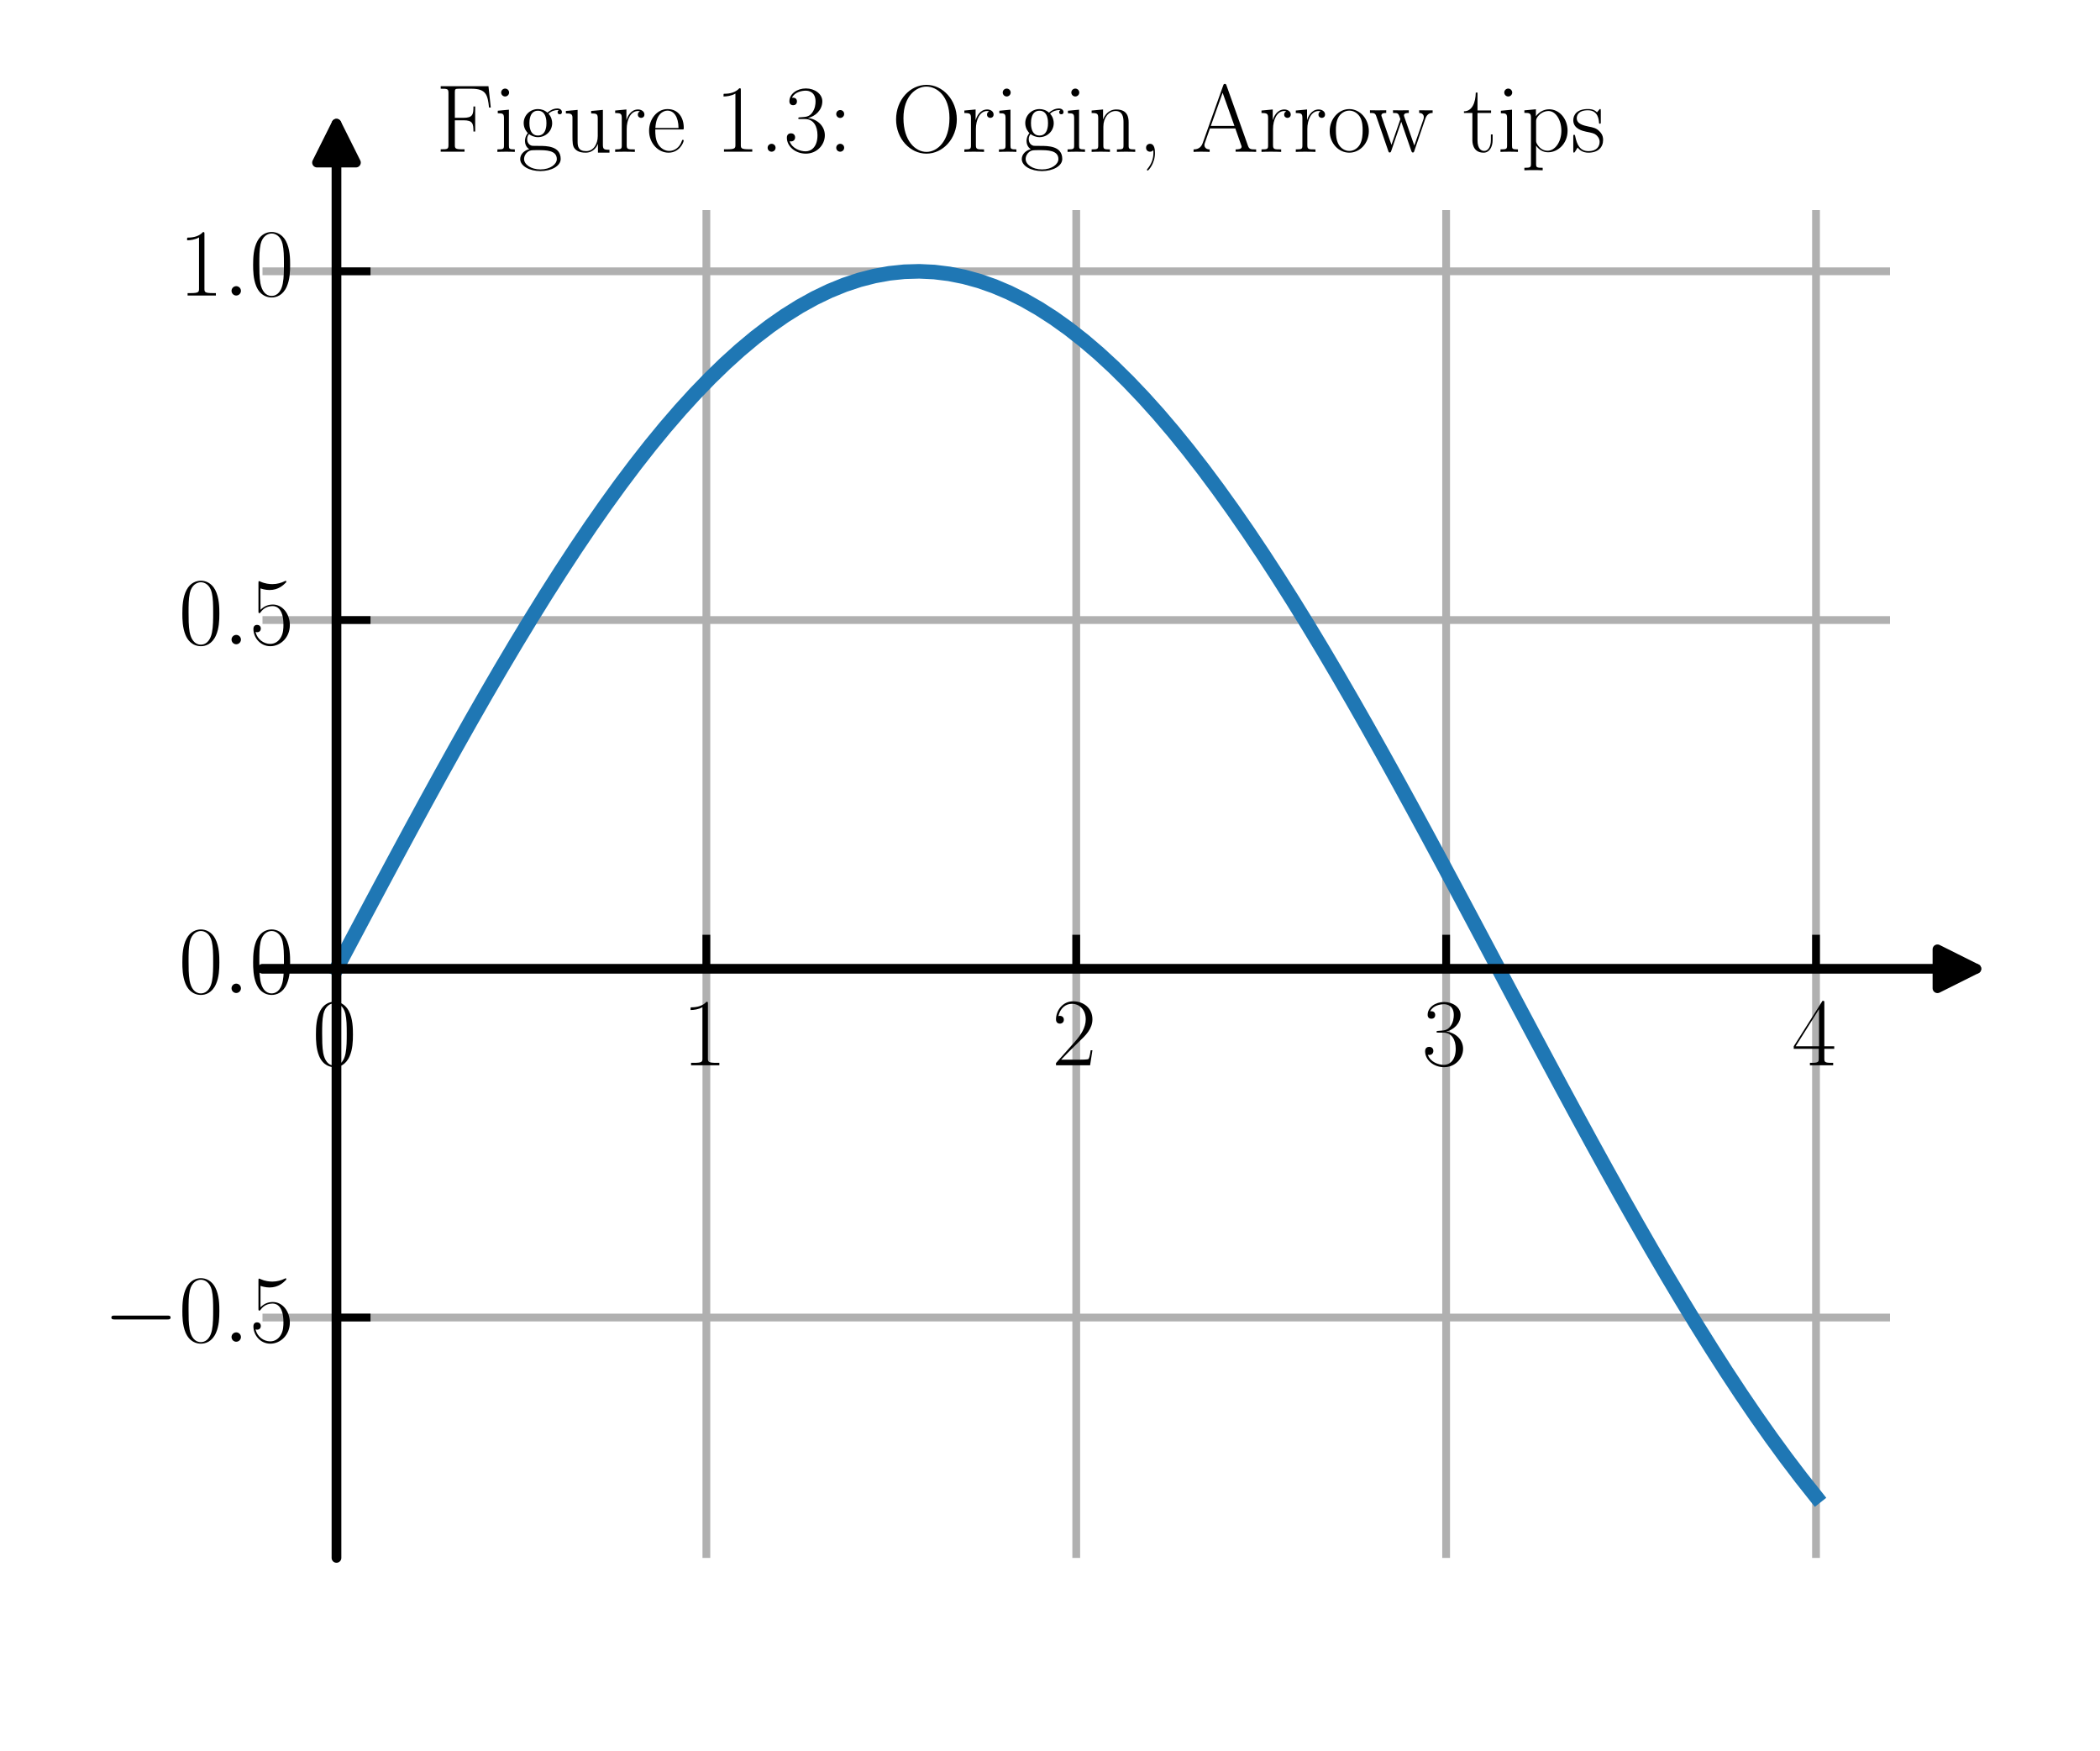
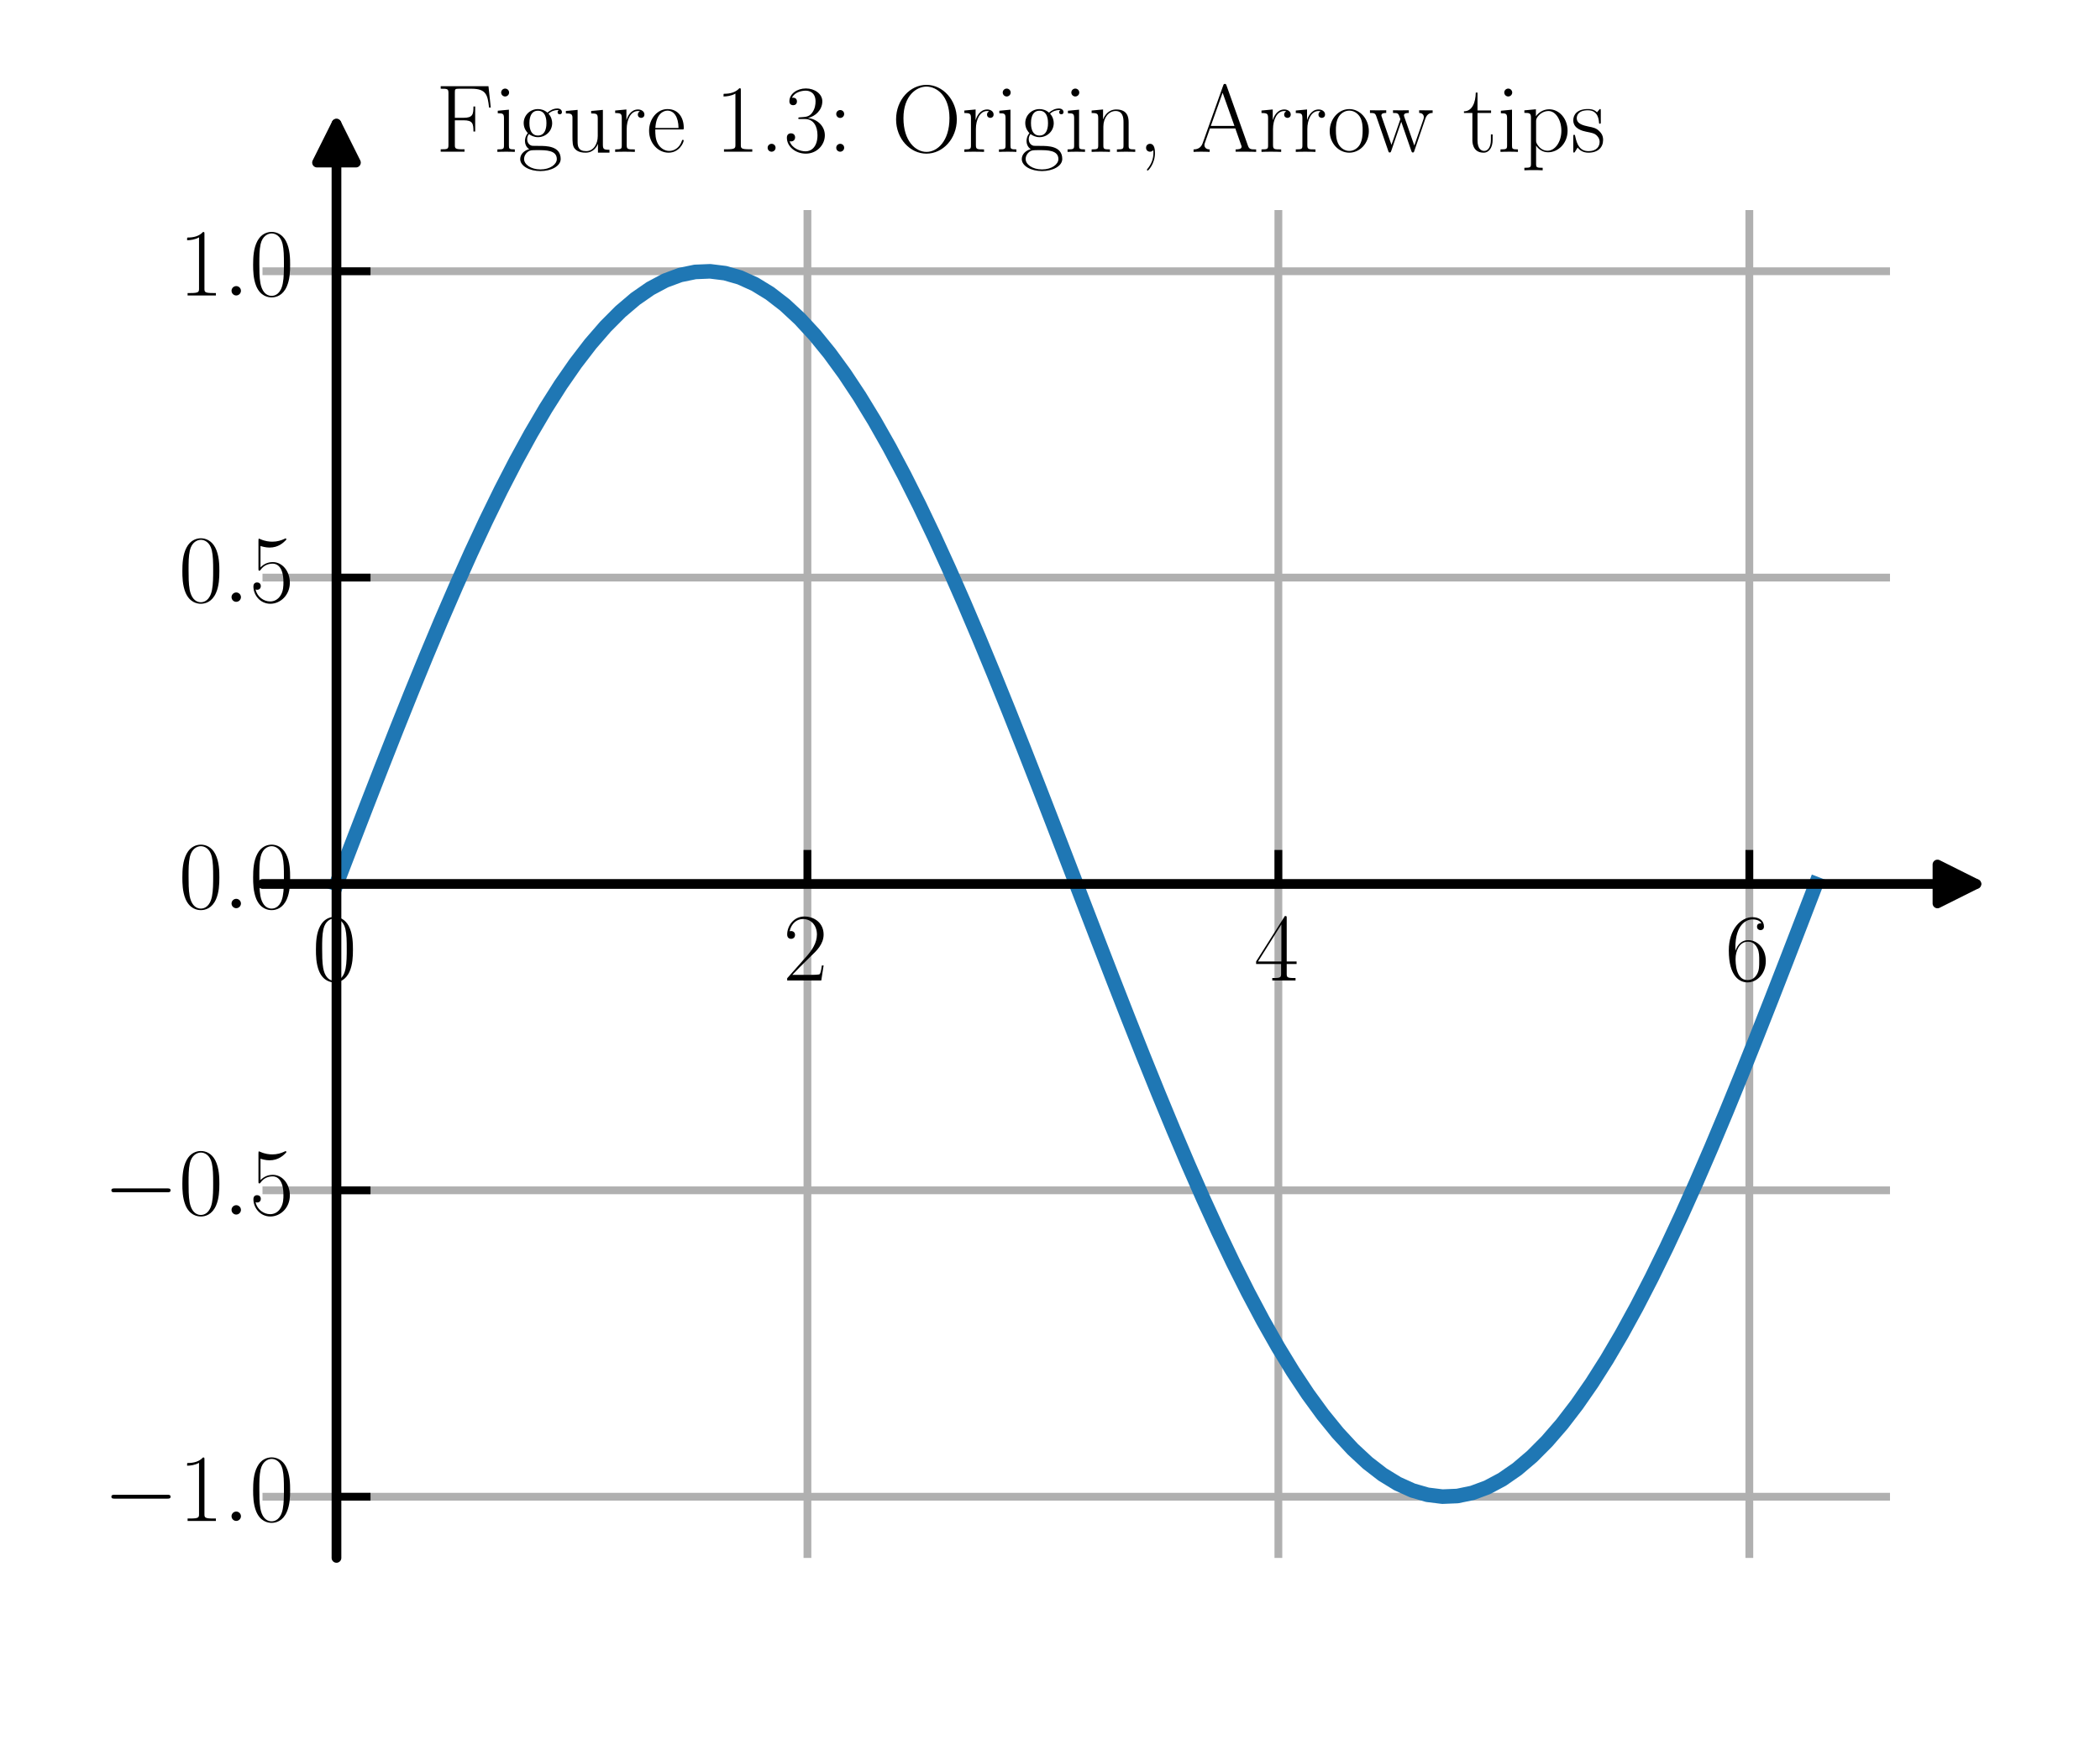
<svg xmlns="http://www.w3.org/2000/svg" xmlns:xlink="http://www.w3.org/1999/xlink" width="216pt" height="180pt" viewBox="0 0 216 180" version="1.1">
  <defs>
    <style type="text/css">*{stroke-linejoin: round; stroke-linecap: butt}</style>
  </defs>
  <g id="figure_1">
    <g id="patch_1">
      <path d="M 0 180  L 216 180  L 216 0  L 0 0  L 0 180  z " style="fill: none" />
    </g>
    <g id="axes_1">
      <g id="patch_2">
        <path d="M 27 160.2  L 194.4 160.2  L 194.4 21.6  L 27 21.6  L 27 160.2  z " style="fill: none" />
      </g>
      <g id="GridlinesCollection_1">
-         <path clip-path="url(#p7727265b4b)" style="fill: none; stroke: #b0b0b0; stroke-width: 0.8" />
-         <path d="M 34.609 160.2  L 34.609 21.6  " clip-path="url(#p7727265b4b)" style="fill: none; stroke: #b0b0b0; stroke-width: 0.8" />
-         <path d="M 72.655 160.2  L 72.655 21.6  " clip-path="url(#p7727265b4b)" style="fill: none; stroke: #b0b0b0; stroke-width: 0.8" />
-         <path d="M 110.7 160.2  L 110.7 21.6  " clip-path="url(#p7727265b4b)" style="fill: none; stroke: #b0b0b0; stroke-width: 0.8" />
-         <path d="M 148.745 160.2  L 148.745 21.6  " clip-path="url(#p7727265b4b)" style="fill: none; stroke: #b0b0b0; stroke-width: 0.8" />
-         <path d="M 186.791 160.2  L 186.791 21.6  " clip-path="url(#p7727265b4b)" style="fill: none; stroke: #b0b0b0; stroke-width: 0.8" />
-         <path clip-path="url(#p7727265b4b)" style="fill: none; stroke: #b0b0b0; stroke-width: 0.8" />
-         <path d="M 27 171.343  L 194.4 171.343  " clip-path="url(#p7727265b4b)" style="fill: none; stroke: #b0b0b0; stroke-width: 0.8" />
-         <path d="M 27 135.482  L 194.4 135.482  " clip-path="url(#p7727265b4b)" style="fill: none; stroke: #b0b0b0; stroke-width: 0.8" />
-         <path d="M 27 99.621  L 194.4 99.621  " clip-path="url(#p7727265b4b)" style="fill: none; stroke: #b0b0b0; stroke-width: 0.8" />
-         <path d="M 27 63.76  L 194.4 63.76  " clip-path="url(#p7727265b4b)" style="fill: none; stroke: #b0b0b0; stroke-width: 0.8" />
-         <path d="M 27 27.899  L 194.4 27.899  " clip-path="url(#p7727265b4b)" style="fill: none; stroke: #b0b0b0; stroke-width: 0.8" />
-         <path clip-path="url(#p7727265b4b)" style="fill: none; stroke: #b0b0b0; stroke-width: 0.8" />
+         <path clip-path="url(#pfa1c3d3aa4)" style="fill: none; stroke: #b0b0b0; stroke-width: 0.8" />
+         <path d="M 34.609 160.2  L 34.609 21.6  " clip-path="url(#pfa1c3d3aa4)" style="fill: none; stroke: #b0b0b0; stroke-width: 0.8" />
+         <path d="M 83.05 160.2  L 83.05 21.6  " clip-path="url(#pfa1c3d3aa4)" style="fill: none; stroke: #b0b0b0; stroke-width: 0.8" />
+         <path d="M 131.491 160.2  L 131.491 21.6  " clip-path="url(#pfa1c3d3aa4)" style="fill: none; stroke: #b0b0b0; stroke-width: 0.8" />
+         <path d="M 179.932 160.2  L 179.932 21.6  " clip-path="url(#pfa1c3d3aa4)" style="fill: none; stroke: #b0b0b0; stroke-width: 0.8" />
+         <path clip-path="url(#pfa1c3d3aa4)" style="fill: none; stroke: #b0b0b0; stroke-width: 0.8" />
+         <path clip-path="url(#pfa1c3d3aa4)" style="fill: none; stroke: #b0b0b0; stroke-width: 0.8" />
+         <path d="M 27 153.908  L 194.4 153.908  " clip-path="url(#pfa1c3d3aa4)" style="fill: none; stroke: #b0b0b0; stroke-width: 0.8" />
+         <path d="M 27 122.404  L 194.4 122.404  " clip-path="url(#pfa1c3d3aa4)" style="fill: none; stroke: #b0b0b0; stroke-width: 0.8" />
+         <path d="M 27 90.9  L 194.4 90.9  " clip-path="url(#pfa1c3d3aa4)" style="fill: none; stroke: #b0b0b0; stroke-width: 0.8" />
+         <path d="M 27 59.396  L 194.4 59.396  " clip-path="url(#pfa1c3d3aa4)" style="fill: none; stroke: #b0b0b0; stroke-width: 0.8" />
+         <path d="M 27 27.892  L 194.4 27.892  " clip-path="url(#pfa1c3d3aa4)" style="fill: none; stroke: #b0b0b0; stroke-width: 0.8" />
+         <path clip-path="url(#pfa1c3d3aa4)" style="fill: none; stroke: #b0b0b0; stroke-width: 0.8" />
      </g>
      <g id="line2d_1">
-         <path d="M 34.609 99.621  L 36.146 96.724  L 37.683 93.831  L 39.221 90.949  L 40.758 88.08  L 42.295 85.23  L 43.832 82.404  L 45.369 79.605  L 46.907 76.84  L 48.444 74.111  L 49.981 71.424  L 51.518 68.784  L 53.055 66.193  L 54.593 63.657  L 56.13 61.18  L 57.667 58.766  L 59.204 56.418  L 60.741 54.141  L 62.279 51.938  L 63.816 49.813  L 65.353 47.769  L 66.89 45.809  L 68.427 43.938  L 69.964 42.158  L 71.502 40.471  L 73.039 38.881  L 74.576 37.39  L 76.113 36  L 77.65 34.715  L 79.188 33.535  L 80.725 32.463  L 82.262 31.501  L 83.799 30.65  L 85.336 29.912  L 86.874 29.287  L 88.411 28.777  L 89.948 28.383  L 91.485 28.105  L 93.022 27.944  L 94.56 27.9  L 96.097 27.973  L 97.634 28.163  L 99.171 28.469  L 100.708 28.892  L 102.245 29.43  L 103.783 30.083  L 105.32 30.849  L 106.857 31.727  L 108.394 32.716  L 109.931 33.815  L 111.469 35.021  L 113.006 36.332  L 114.543 37.747  L 116.08 39.262  L 117.617 40.876  L 119.155 42.586  L 120.692 44.389  L 122.229 46.283  L 123.766 48.263  L 125.303 50.327  L 126.84 52.472  L 128.378 54.693  L 129.915 56.988  L 131.452 59.353  L 132.989 61.783  L 134.526 64.275  L 136.064 66.824  L 137.601 69.428  L 139.138 72.08  L 140.675 74.778  L 142.212 77.516  L 143.75 80.29  L 145.287 83.095  L 146.824 85.928  L 148.361 88.783  L 149.898 91.655  L 151.436 94.541  L 152.973 97.435  L 154.51 100.332  L 156.047 103.229  L 157.584 106.119  L 159.121 108.999  L 160.659 111.864  L 162.196 114.708  L 163.733 117.528  L 165.27 120.319  L 166.807 123.076  L 168.345 125.794  L 169.882 128.47  L 171.419 131.099  L 172.956 133.676  L 174.493 136.198  L 176.031 138.66  L 177.568 141.059  L 179.105 143.39  L 180.642 145.649  L 182.179 147.833  L 183.717 149.939  L 185.254 151.962  L 186.791 153.9  " clip-path="url(#p7727265b4b)" style="fill: none; stroke: #1f77b4; stroke-width: 1.5; stroke-linecap: square" />
+         <path d="M 34.609 90.9  L 36.146 86.904  L 37.683 82.924  L 39.221 78.976  L 40.758 75.076  L 42.295 71.239  L 43.832 67.482  L 45.369 63.82  L 46.907 60.266  L 48.444 56.835  L 49.981 53.542  L 51.518 50.399  L 53.055 47.42  L 54.593 44.615  L 56.13 41.997  L 57.667 39.575  L 59.204 37.361  L 60.741 35.361  L 62.279 33.586  L 63.816 32.041  L 65.353 30.734  L 66.89 29.668  L 68.427 28.849  L 69.964 28.28  L 71.502 27.963  L 73.039 27.9  L 74.576 28.09  L 76.113 28.533  L 77.65 29.228  L 79.188 30.17  L 80.725 31.357  L 82.262 32.784  L 83.799 34.445  L 85.336 36.334  L 86.874 38.441  L 88.411 40.761  L 89.948 43.282  L 91.485 45.995  L 93.022 48.888  L 94.56 51.951  L 96.097 55.171  L 97.634 58.534  L 99.171 62.028  L 100.708 65.638  L 102.245 69.35  L 103.783 73.149  L 105.32 77.019  L 106.857 80.945  L 108.394 84.911  L 109.931 88.901  L 111.469 92.899  L 113.006 96.889  L 114.543 100.855  L 116.08 104.781  L 117.617 108.651  L 119.155 112.45  L 120.692 116.162  L 122.229 119.772  L 123.766 123.266  L 125.303 126.629  L 126.84 129.849  L 128.378 132.912  L 129.915 135.805  L 131.452 138.518  L 132.989 141.039  L 134.526 143.359  L 136.064 145.466  L 137.601 147.355  L 139.138 149.016  L 140.675 150.443  L 142.212 151.63  L 143.75 152.572  L 145.287 153.267  L 146.824 153.71  L 148.361 153.9  L 149.898 153.837  L 151.436 153.52  L 152.973 152.951  L 154.51 152.132  L 156.047 151.066  L 157.584 149.759  L 159.121 148.214  L 160.659 146.439  L 162.196 144.439  L 163.733 142.225  L 165.27 139.803  L 166.807 137.185  L 168.345 134.38  L 169.882 131.401  L 171.419 128.258  L 172.956 124.965  L 174.493 121.534  L 176.031 117.98  L 177.568 114.318  L 179.105 110.561  L 180.642 106.724  L 182.179 102.824  L 183.717 98.876  L 185.254 94.896  L 186.791 90.9  " clip-path="url(#pfa1c3d3aa4)" style="fill: none; stroke: #1f77b4; stroke-width: 1.5; stroke-linecap: square" />
      </g>
      <g id="mpl_toolkits.axisartist.axis_artist_1">
        <defs>
-           <path id="md1fa24ce17" d="M 0 0  L 0 -3.5  " style="stroke: #000000; stroke-width: 0.8" />
+           <path id="m98e23a10ef" d="M 0 0  L 0 -3.5  " style="stroke: #000000; stroke-width: 0.8" />
        </defs>
        <g>
-           <use xlink:href="#md1fa24ce17" x="34.609" y="99.621" style="fill: none; stroke: #000000; stroke-width: 0.8" />
-         </g>
-         <g>
-           <use xlink:href="#md1fa24ce17" x="72.655" y="99.621" style="fill: none; stroke: #000000; stroke-width: 0.8" />
-         </g>
-         <g>
-           <use xlink:href="#md1fa24ce17" x="110.7" y="99.621" style="fill: none; stroke: #000000; stroke-width: 0.8" />
-         </g>
-         <g>
-           <use xlink:href="#md1fa24ce17" x="148.745" y="99.621" style="fill: none; stroke: #000000; stroke-width: 0.8" />
-         </g>
-         <g>
-           <use xlink:href="#md1fa24ce17" x="186.791" y="99.621" style="fill: none; stroke: #000000; stroke-width: 0.8" />
+           <use xlink:href="#m98e23a10ef" x="34.609" y="90.9" style="fill: none; stroke: #000000; stroke-width: 0.8" />
+         </g>
+         <g>
+           <use xlink:href="#m98e23a10ef" x="83.05" y="90.9" style="fill: none; stroke: #000000; stroke-width: 0.8" />
+         </g>
+         <g>
+           <use xlink:href="#m98e23a10ef" x="131.491" y="90.9" style="fill: none; stroke: #000000; stroke-width: 0.8" />
+         </g>
+         <g>
+           <use xlink:href="#m98e23a10ef" x="179.932" y="90.9" style="fill: none; stroke: #000000; stroke-width: 0.8" />
        </g>
        <g id="text_1">
-           <g transform="translate(32.11842 109.5412) scale(0.1 -0.1)">
+           <g transform="translate(32.11842 100.8204) scale(0.1 -0.1)">
            <defs>
              <path id="CMR17-30" d="M 2688 2025  C 2688 2416 2682 3080 2413 3591  C 2176 4039 1798 4198 1466 4198  C 1158 4198 768 4058 525 3597  C 269 3118 243 2524 243 2025  C 243 1661 250 1106 448 619  C 723 -39 1216 -128 1466 -128  C 1760 -128 2208 -7 2470 600  C 2662 1042 2688 1559 2688 2025  z M 1466 -26  C 1056 -26 813 325 723 812  C 653 1188 653 1738 653 2096  C 653 2588 653 2997 736 3387  C 858 3929 1216 4096 1466 4096  C 1728 4096 2067 3923 2189 3400  C 2272 3036 2278 2607 2278 2096  C 2278 1680 2278 1169 2202 792  C 2067 95 1690 -26 1466 -26  z " transform="scale(0.015625)" />
            </defs>
            <use xlink:href="#CMR17-30" transform="scale(0.996264)" />
          </g>
        </g>
        <g id="text_2">
-           <g transform="translate(70.16388 109.5412) scale(0.1 -0.1)">
-             <defs>
-               <path id="CMR17-31" d="M 1702 4058  C 1702 4192 1696 4192 1606 4192  C 1357 3916 979 3827 621 3827  C 602 3827 570 3827 563 3808  C 557 3795 557 3782 557 3648  C 755 3648 1088 3686 1344 3839  L 1344 461  C 1344 236 1331 160 781 160  L 589 160  L 589 0  C 896 0 1216 0 1523 0  C 1830 0 2150 0 2458 0  L 2458 160  L 2266 160  C 1715 160 1702 230 1702 458  L 1702 4058  z " transform="scale(0.015625)" />
-             </defs>
-             <use xlink:href="#CMR17-31" transform="scale(0.996264)" />
+           <g transform="translate(80.5594 100.8204) scale(0.1 -0.1)">
+             <defs>
+               <path id="CMR17-32" d="M 2669 989  L 2554 989  C 2490 536 2438 459 2413 420  C 2381 369 1920 369 1830 369  L 602 369  C 832 619 1280 1072 1824 1597  C 2214 1967 2669 2402 2669 3035  C 2669 3790 2067 4224 1395 4224  C 691 4224 262 3604 262 3030  C 262 2780 448 2748 525 2748  C 589 2748 781 2787 781 3010  C 781 3207 614 3264 525 3264  C 486 3264 448 3258 422 3245  C 544 3790 915 4058 1306 4058  C 1862 4058 2227 3617 2227 3035  C 2227 2479 1901 2000 1536 1584  L 262 146  L 262 0  L 2515 0  L 2669 989  z " transform="scale(0.015625)" />
+             </defs>
+             <use xlink:href="#CMR17-32" transform="scale(0.996264)" />
          </g>
        </g>
        <g id="text_3">
-           <g transform="translate(108.2093 109.5412) scale(0.1 -0.1)">
-             <defs>
-               <path id="CMR17-32" d="M 2669 989  L 2554 989  C 2490 536 2438 459 2413 420  C 2381 369 1920 369 1830 369  L 602 369  C 832 619 1280 1072 1824 1597  C 2214 1967 2669 2402 2669 3035  C 2669 3790 2067 4224 1395 4224  C 691 4224 262 3604 262 3030  C 262 2780 448 2748 525 2748  C 589 2748 781 2787 781 3010  C 781 3207 614 3264 525 3264  C 486 3264 448 3258 422 3245  C 544 3790 915 4058 1306 4058  C 1862 4058 2227 3617 2227 3035  C 2227 2479 1901 2000 1536 1584  L 262 146  L 262 0  L 2515 0  L 2669 989  z " transform="scale(0.015625)" />
-             </defs>
-             <use xlink:href="#CMR17-32" transform="scale(0.996264)" />
+           <g transform="translate(129.0004 100.8204) scale(0.1 -0.1)">
+             <defs>
+               <path id="CMR17-34" d="M 2150 4122  C 2150 4256 2144 4256 2029 4256  L 128 1254  L 128 1088  L 1779 1088  L 1779 457  C 1779 224 1766 160 1318 160  L 1197 160  L 1197 0  C 1402 0 1747 0 1965 0  C 2182 0 2528 0 2733 0  L 2733 160  L 2611 160  C 2163 160 2150 224 2150 457  L 2150 1088  L 2803 1088  L 2803 1254  L 2150 1254  L 2150 4122  z M 1798 3703  L 1798 1254  L 256 1254  L 1798 3703  z " transform="scale(0.015625)" />
+             </defs>
+             <use xlink:href="#CMR17-34" transform="scale(0.996264)" />
          </g>
        </g>
        <g id="text_4">
-           <g transform="translate(146.2548 109.5412) scale(0.1 -0.1)">
-             <defs>
-               <path id="CMR17-33" d="M 1414 2157  C 1984 2157 2234 1662 2234 1090  C 2234 320 1824 25 1453 25  C 1114 25 563 194 390 693  C 422 680 454 680 486 680  C 640 680 755 782 755 948  C 755 1133 614 1216 486 1216  C 378 1216 211 1165 211 926  C 211 335 787 -128 1466 -128  C 2176 -128 2720 430 2720 1085  C 2720 1707 2208 2157 1600 2227  C 2086 2328 2554 2756 2554 3329  C 2554 3820 2048 4179 1472 4179  C 890 4179 378 3829 378 3329  C 378 3110 544 3072 627 3072  C 762 3072 877 3155 877 3321  C 877 3486 762 3569 627 3569  C 602 3569 570 3569 544 3557  C 730 3959 1235 4032 1459 4032  C 1683 4032 2106 3925 2106 3320  C 2106 3143 2080 2828 1862 2550  C 1670 2304 1453 2304 1242 2284  C 1210 2284 1062 2269 1037 2269  C 992 2263 966 2257 966 2208  C 966 2163 973 2157 1101 2157  L 1414 2157  z " transform="scale(0.015625)" />
-             </defs>
-             <use xlink:href="#CMR17-33" transform="scale(0.996264)" />
-           </g>
-         </g>
-         <g id="text_5">
-           <g transform="translate(184.3002 109.5412) scale(0.1 -0.1)">
-             <defs>
-               <path id="CMR17-34" d="M 2150 4122  C 2150 4256 2144 4256 2029 4256  L 128 1254  L 128 1088  L 1779 1088  L 1779 457  C 1779 224 1766 160 1318 160  L 1197 160  L 1197 0  C 1402 0 1747 0 1965 0  C 2182 0 2528 0 2733 0  L 2733 160  L 2611 160  C 2163 160 2150 224 2150 457  L 2150 1088  L 2803 1088  L 2803 1254  L 2150 1254  L 2150 4122  z M 1798 3703  L 1798 1254  L 256 1254  L 1798 3703  z " transform="scale(0.015625)" />
-             </defs>
-             <use xlink:href="#CMR17-34" transform="scale(0.996264)" />
+           <g transform="translate(177.4414 100.8204) scale(0.1 -0.1)">
+             <defs>
+               <path id="CMR17-36" d="M 678 2176  C 678 3690 1395 4032 1811 4032  C 1946 4032 2272 4009 2400 3776  C 2298 3776 2106 3776 2106 3553  C 2106 3381 2246 3323 2336 3323  C 2394 3323 2566 3348 2566 3560  C 2566 3954 2246 4179 1805 4179  C 1043 4179 243 3390 243 1984  C 243 253 966 -128 1478 -128  C 2099 -128 2688 427 2688 1283  C 2688 2081 2170 2662 1517 2662  C 1126 2662 838 2407 678 1960  L 678 2176  z M 1478 25  C 691 25 691 1200 691 1436  C 691 1896 909 2560 1504 2560  C 1613 2560 1926 2560 2138 2120  C 2253 1870 2253 1609 2253 1289  C 2253 944 2253 690 2118 434  C 1978 171 1773 25 1478 25  z " transform="scale(0.015625)" />
+             </defs>
+             <use xlink:href="#CMR17-36" transform="scale(0.996264)" />
          </g>
        </g>
        <g id="patch_3">
-           <path d="M 27 99.621  L 194.4 99.621  L 203.282 99.621  " style="fill: none; stroke: #000000; stroke-linecap: round" />
-           <path d="M 199.282 97.621  L 203.282 99.621  L 199.282 101.621  z " style="stroke: #000000; stroke-linecap: round" />
+           <path d="M 27 90.9  L 194.4 90.9  L 203.282 90.9  " style="fill: none; stroke: #000000; stroke-linecap: round" />
+           <path d="M 199.282 88.9  L 203.282 90.9  L 199.282 92.9  z " style="stroke: #000000; stroke-linecap: round" />
        </g>
      </g>
      <g id="mpl_toolkits.axisartist.axis_artist_2">
        <defs>
-           <path id="m3d25558b40" d="M 0 0  L 3.5 0  " style="stroke: #000000; stroke-width: 0.8" />
+           <path id="m388b2d7d47" d="M 0 0  L 3.5 0  " style="stroke: #000000; stroke-width: 0.8" />
        </defs>
        <g>
-           <use xlink:href="#m3d25558b40" x="34.609" y="135.482" style="fill: none; stroke: #000000; stroke-width: 0.8" />
-         </g>
-         <g>
-           <use xlink:href="#m3d25558b40" x="34.609" y="99.621" style="fill: none; stroke: #000000; stroke-width: 0.8" />
-         </g>
-         <g>
-           <use xlink:href="#m3d25558b40" x="34.609" y="63.76" style="fill: none; stroke: #000000; stroke-width: 0.8" />
-         </g>
-         <g>
-           <use xlink:href="#m3d25558b40" x="34.609" y="27.899" style="fill: none; stroke: #000000; stroke-width: 0.8" />
+           <use xlink:href="#m388b2d7d47" x="34.609" y="153.908" style="fill: none; stroke: #000000; stroke-width: 0.8" />
+         </g>
+         <g>
+           <use xlink:href="#m388b2d7d47" x="34.609" y="122.404" style="fill: none; stroke: #000000; stroke-width: 0.8" />
+         </g>
+         <g>
+           <use xlink:href="#m388b2d7d47" x="34.609" y="90.9" style="fill: none; stroke: #000000; stroke-width: 0.8" />
+         </g>
+         <g>
+           <use xlink:href="#m388b2d7d47" x="34.609" y="59.396" style="fill: none; stroke: #000000; stroke-width: 0.8" />
+         </g>
+         <g>
+           <use xlink:href="#m388b2d7d47" x="34.609" y="27.892" style="fill: none; stroke: #000000; stroke-width: 0.8" />
+         </g>
+         <g id="text_5">
+           <g transform="translate(10.63027 156.3986) scale(0.1 -0.1)">
+             <defs>
+               <path id="CMSY10-0" d="M 4218 1472  C 4326 1472 4442 1472 4442 1600  C 4442 1728 4326 1728 4218 1728  L 755 1728  C 646 1728 531 1728 531 1600  C 531 1472 646 1472 755 1472  L 4218 1472  z " transform="scale(0.015625)" />
+               <path id="CMR17-31" d="M 1702 4058  C 1702 4192 1696 4192 1606 4192  C 1357 3916 979 3827 621 3827  C 602 3827 570 3827 563 3808  C 557 3795 557 3782 557 3648  C 755 3648 1088 3686 1344 3839  L 1344 461  C 1344 236 1331 160 781 160  L 589 160  L 589 0  C 896 0 1216 0 1523 0  C 1830 0 2150 0 2458 0  L 2458 160  L 2266 160  C 1715 160 1702 230 1702 458  L 1702 4058  z " transform="scale(0.015625)" />
+               <path id="CMMI12-3a" d="M 1178 307  C 1178 492 1024 619 870 619  C 685 619 557 466 557 313  C 557 128 710 0 864 0  C 1050 0 1178 153 1178 307  z " transform="scale(0.015625)" />
+             </defs>
+             <use xlink:href="#CMSY10-0" transform="scale(0.996264)" />
+             <use xlink:href="#CMR17-31" transform="translate(77.48747 0) scale(0.996264)" />
+             <use xlink:href="#CMMI12-3a" transform="translate(123.1779 0) scale(0.996264)" />
+             <use xlink:href="#CMR17-30" transform="translate(150.2751 0) scale(0.996264)" />
+           </g>
        </g>
        <g id="text_6">
-           <g transform="translate(10.63027 137.9723) scale(0.1 -0.1)">
-             <defs>
-               <path id="CMSY10-0" d="M 4218 1472  C 4326 1472 4442 1472 4442 1600  C 4442 1728 4326 1728 4218 1728  L 755 1728  C 646 1728 531 1728 531 1600  C 531 1472 646 1472 755 1472  L 4218 1472  z " transform="scale(0.015625)" />
-               <path id="CMMI12-3a" d="M 1178 307  C 1178 492 1024 619 870 619  C 685 619 557 466 557 313  C 557 128 710 0 864 0  C 1050 0 1178 153 1178 307  z " transform="scale(0.015625)" />
+           <g transform="translate(10.63027 124.8946) scale(0.1 -0.1)">
+             <defs>
              <path id="CMR17-35" d="M 730 3692  C 794 3666 1056 3584 1325 3584  C 1920 3584 2246 3911 2432 4100  C 2432 4157 2432 4192 2394 4192  C 2387 4192 2374 4192 2323 4163  C 2099 4058 1837 3973 1517 3973  C 1325 3973 1037 3999 723 4139  C 653 4171 640 4171 634 4171  C 602 4171 595 4164 595 4037  L 595 2203  C 595 2089 595 2057 659 2057  C 691 2057 704 2070 736 2114  C 941 2401 1222 2522 1542 2522  C 1766 2522 2246 2382 2246 1289  C 2246 1085 2246 715 2054 421  C 1894 159 1645 25 1370 25  C 947 25 518 320 403 814  C 429 807 480 795 506 795  C 589 795 749 840 749 1038  C 749 1210 627 1280 506 1280  C 358 1280 262 1190 262 1011  C 262 454 704 -128 1382 -128  C 2042 -128 2669 440 2669 1264  C 2669 2030 2170 2624 1549 2624  C 1222 2624 947 2503 730 2274  L 730 3692  z " transform="scale(0.015625)" />
            </defs>
            <use xlink:href="#CMSY10-0" transform="scale(0.996264)" />
            <use xlink:href="#CMR17-30" transform="translate(77.48747 0) scale(0.996264)" />
            <use xlink:href="#CMMI12-3a" transform="translate(123.1779 0) scale(0.996264)" />
            <use xlink:href="#CMR17-35" transform="translate(150.2751 0) scale(0.996264)" />
          </g>
        </g>
        <g id="text_7">
-           <g transform="translate(18.37901 102.1115) scale(0.1 -0.1)">
+           <g transform="translate(18.37901 93.39066) scale(0.1 -0.1)">
            <use xlink:href="#CMR17-30" transform="scale(0.996264)" />
            <use xlink:href="#CMMI12-3a" transform="translate(45.69048 0) scale(0.996264)" />
            <use xlink:href="#CMR17-30" transform="translate(72.78765 0) scale(0.996264)" />
          </g>
        </g>
        <g id="text_8">
-           <g transform="translate(18.37901 66.25063) scale(0.1 -0.1)">
+           <g transform="translate(18.37901 61.8867) scale(0.1 -0.1)">
            <use xlink:href="#CMR17-30" transform="scale(0.996264)" />
            <use xlink:href="#CMMI12-3a" transform="translate(45.69048 0) scale(0.996264)" />
            <use xlink:href="#CMR17-35" transform="translate(72.78765 0) scale(0.996264)" />
          </g>
        </g>
        <g id="text_9">
-           <g transform="translate(18.37901 30.38978) scale(0.1 -0.1)">
+           <g transform="translate(18.37901 30.38273) scale(0.1 -0.1)">
            <use xlink:href="#CMR17-31" transform="scale(0.996264)" />
            <use xlink:href="#CMMI12-3a" transform="translate(45.69048 0) scale(0.996264)" />
            <use xlink:href="#CMR17-30" transform="translate(72.78765 0) scale(0.996264)" />
          </g>
        </g>
        <g id="patch_4">
          <path d="M 34.609 160.2  L 34.609 21.6  L 34.609 12.718  " style="fill: none; stroke: #000000; stroke-linecap: round" />
          <path d="M 32.609 16.718  L 34.609 12.718  L 36.609 16.718  z " style="stroke: #000000; stroke-linecap: round" />
        </g>
      </g>
      <g id="text_10">
        <g transform="translate(44.82191 15.6) scale(0.1 -0.1)">
          <defs>
            <path id="CMR17-46" d="M 3482 4325  L 326 4325  L 326 4160  C 768 4160 838 4160 838 3874  L 838 446  C 838 160 768 160 326 160  L 326 0  C 512 0 870 0 1069 0  C 1331 0 1638 0 1901 0  L 1901 160  L 1760 160  C 1274 160 1261 223 1261 452  L 1261 2075  L 1837 2075  C 2432 2075 2490 1865 2490 1332  L 2605 1332  L 2605 2987  L 2490 2987  C 2490 2450 2432 2240 1837 2240  L 1261 2240  L 1261 3911  C 1261 4128 1274 4160 1530 4160  L 2355 4160  C 3322 4160 3430 3765 3520 2916  L 3635 2916  L 3482 4325  z " transform="scale(0.015625)" />
            <path id="CMR17-69" d="M 992 3909  C 992 4049 877 4170 730 4170  C 589 4170 467 4056 467 3909  C 467 3769 582 3648 730 3648  C 870 3648 992 3763 992 3909  z M 243 2706  L 243 2541  C 602 2541 653 2502 653 2197  L 653 427  C 653 184 627 153 218 153  L 218 -13  C 371 0 646 0 806 0  C 960 0 1222 0 1370 -13  L 1370 153  C 992 153 979 191 979 420  L 979 2776  L 243 2706  z " transform="scale(0.015625)" />
            <path id="CMR17-67" d="M 710 1164  C 832 1068 1043 960 1299 960  C 1805 960 2240 1357 2240 1888  C 2240 2054 2189 2310 1997 2509  C 2176 2692 2438 2752 2586 2752  C 2611 2752 2650 2752 2682 2734  C 2656 2728 2598 2703 2598 2605  C 2598 2527 2656 2471 2739 2471  C 2835 2471 2886 2533 2886 2614  C 2886 2731 2790 2854 2586 2854  C 2330 2854 2106 2738 1926 2580  C 1734 2753 1504 2816 1299 2816  C 794 2816 358 2419 358 1888  C 358 1522 570 1292 634 1228  C 442 1004 442 743 442 711  C 442 545 506 302 723 168  C 390 85 128 -169 128 -486  C 128 -943 736 -1280 1466 -1280  C 2170 -1280 2803 -956 2803 -479  C 2803 384 1856 384 1363 384  C 1216 384 954 384 922 391  C 723 423 589 602 589 826  C 589 883 589 1024 710 1164  z M 1299 1068  C 736 1068 736 1760 736 1889  C 736 2016 736 2708 1299 2708  C 1862 2708 1862 2016 1862 1889  C 1862 1760 1862 1068 1299 1068  z M 1466 -1171  C 826 -1171 384 -835 384 -486  C 384 -289 493 -105 634 -4  C 794 104 858 104 1293 104  C 1818 104 2547 104 2547 -486  C 2547 -835 2106 -1171 1466 -1171  z " transform="scale(0.015625)" />
            <path id="CMR17-75" d="M 1882 2693  L 1882 2528  C 2259 2528 2317 2489 2317 2186  L 2317 1032  C 2317 500 2029 38 1555 38  C 1030 38 986 348 986 678  L 986 2763  L 211 2693  L 211 2528  C 467 2528 640 2528 646 2274  L 646 1058  C 646 633 646 361 813 183  C 896 101 1056 -64 1517 -64  C 2061 -64 2272 377 2323 506  L 2330 506  L 2330 -63  L 3091 -63  L 3091 128  C 2714 128 2656 166 2656 473  L 2656 2763  L 1882 2693  z " transform="scale(0.015625)" />
            <path id="CMR17-72" d="M 960 1497  C 960 2112 1222 2688 1702 2688  C 1747 2688 1792 2682 1837 2662  C 1837 2662 1696 2617 1696 2452  C 1696 2298 1818 2234 1914 2234  C 1990 2234 2131 2279 2131 2458  C 2131 2663 1926 2790 1709 2790  C 1222 2790 1011 2317 947 2093  L 941 2093  L 941 2790  L 198 2720  L 198 2554  C 576 2554 634 2515 634 2208  L 634 428  C 634 184 608 153 198 153  L 198 -13  C 352 0 646 0 813 0  C 998 0 1325 0 1498 -13  L 1498 153  C 1037 153 960 153 960 440  L 960 1497  z " transform="scale(0.015625)" />
            <path id="CMR17-65" d="M 2438 1472  C 2464 1498 2464 1511 2464 1576  C 2464 2238 2118 2816 1389 2816  C 710 2816 173 2169 173 1383  C 173 551 781 -64 1459 -64  C 2176 -64 2458 607 2458 740  C 2458 784 2419 784 2406 784  C 2362 784 2355 771 2330 696  C 2189 265 1837 51 1504 51  C 1229 51 954 203 781 480  C 582 803 582 1176 582 1472  L 2438 1472  z M 589 1568  C 634 2505 1126 2714 1382 2714  C 1818 2714 2112 2297 2118 1568  L 589 1568  z " transform="scale(0.015625)" />
            <path id="CMR17-2e" d="M 1062 261  C 1062 420 934 522 800 522  C 672 522 538 420 538 261  C 538 102 666 0 800 0  C 928 0 1062 102 1062 261  z " transform="scale(0.015625)" />
+             <path id="CMR17-33" d="M 1414 2157  C 1984 2157 2234 1662 2234 1090  C 2234 320 1824 25 1453 25  C 1114 25 563 194 390 693  C 422 680 454 680 486 680  C 640 680 755 782 755 948  C 755 1133 614 1216 486 1216  C 378 1216 211 1165 211 926  C 211 335 787 -128 1466 -128  C 2176 -128 2720 430 2720 1085  C 2720 1707 2208 2157 1600 2227  C 2086 2328 2554 2756 2554 3329  C 2554 3820 2048 4179 1472 4179  C 890 4179 378 3829 378 3329  C 378 3110 544 3072 627 3072  C 762 3072 877 3155 877 3321  C 877 3486 762 3569 627 3569  C 602 3569 570 3569 544 3557  C 730 3959 1235 4032 1459 4032  C 1683 4032 2106 3925 2106 3320  C 2106 3143 2080 2828 1862 2550  C 1670 2304 1453 2304 1242 2284  C 1210 2284 1062 2269 1037 2269  C 992 2263 966 2257 966 2208  C 966 2163 973 2157 1101 2157  L 1414 2157  z " transform="scale(0.015625)" />
            <path id="CMR17-3a" d="M 1062 2491  C 1062 2650 934 2752 800 2752  C 672 2752 538 2650 538 2491  C 538 2332 666 2230 800 2230  C 928 2230 1062 2332 1062 2491  z M 1062 261  C 1062 420 934 522 800 522  C 672 522 538 420 538 261  C 538 102 666 0 800 0  C 928 0 1062 102 1062 261  z " transform="scale(0.015625)" />
            <path id="CMR17-4f" d="M 4307 2135  C 4307 3437 3366 4416 2304 4416  C 1216 4416 294 3424 294 2135  C 294 845 1229 -128 2298 -128  C 3392 -128 4307 864 4307 2135  z M 2304 -13  C 1574 -13 781 711 781 2217  C 781 3716 1651 4301 2298 4301  C 2976 4301 3821 3698 3821 2217  C 3821 686 3008 -13 2304 -13  z " transform="scale(0.015625)" />
            <path id="CMR17-6e" d="M 2656 1933  C 2656 2259 2592 2790 1837 2790  C 1331 2790 1069 2400 973 2144  L 966 2144  L 966 2790  L 211 2720  L 211 2554  C 589 2554 646 2515 646 2208  L 646 428  C 646 184 621 153 211 153  L 211 -13  C 365 0 646 0 813 0  C 979 0 1267 0 1421 -13  L 1421 153  C 1011 153 986 178 986 428  L 986 1658  C 986 2247 1344 2688 1792 2688  C 2266 2688 2317 2266 2317 1958  L 2317 428  C 2317 184 2291 153 1882 153  L 1882 -13  C 2035 0 2317 0 2483 0  C 2650 0 2938 0 3091 -13  L 3091 153  C 2682 153 2656 178 2656 428  L 2656 1933  z " transform="scale(0.015625)" />
            <path id="CMR17-2c" d="M 1011 102  C 1024 45 1024 25 1024 -77  C 1024 -463 896 -817 627 -1139  C 595 -1170 595 -1183 595 -1197  C 595 -1222 621 -1248 646 -1248  C 685 -1248 1126 -799 1126 -87  C 1126 124 1101 522 800 522  C 659 522 538 427 538 261  C 538 96 659 0 800 0  C 877 0 960 32 1011 102  z " transform="scale(0.015625)" />
            <path id="CMR17-41" d="M 2323 4378  C 2291 4461 2278 4480 2214 4480  C 2150 4480 2138 4461 2106 4378  L 749 566  C 627 223 371 153 147 153  L 147 -13  C 262 0 518 0 640 0  C 800 0 1056 0 1210 -13  L 1210 153  C 909 153 864 361 864 439  C 864 497 877 530 890 569  L 1229 1536  L 2906 1536  L 3290 442  C 3322 365 3322 352 3322 327  C 3322 153 3046 153 2925 153  L 2925 0  C 3110 0 3443 0 3642 0  C 3808 0 4128 0 4282 -13  L 4282 153  C 3942 153 3827 153 3744 387  L 2323 4378  z M 2067 3893  L 2848 1702  L 1286 1702  L 2067 3893  z " transform="scale(0.015625)" />
            <path id="CMR17-6f" d="M 2758 1356  C 2758 2176 2163 2816 1466 2816  C 768 2816 173 2176 173 1356  C 173 551 768 -64 1466 -64  C 2163 -64 2758 551 2758 1356  z M 1466 51  C 1165 51 909 230 762 480  C 602 767 582 1126 582 1408  C 582 1677 595 2010 762 2298  C 890 2509 1139 2714 1466 2714  C 1754 2714 1997 2554 2150 2330  C 2349 2029 2349 1607 2349 1408  C 2349 1158 2336 775 2163 467  C 1984 173 1709 51 1466 51  z " transform="scale(0.015625)" />
            <path id="CMR17-77" d="M 3725 2183  C 3853 2560 4109 2560 4205 2560  L 4205 2732  C 4077 2732 3949 2732 3821 2732  C 3699 2732 3424 2732 3315 2738  L 3315 2560  C 3514 2560 3622 2445 3622 2286  C 3622 2241 3610 2184 3597 2140  L 2995 407  L 2342 2275  C 2330 2319 2310 2370 2310 2395  C 2310 2560 2528 2560 2630 2560  L 2630 2738  C 2483 2732 2214 2732 2061 2732  C 1901 2732 1734 2732 1587 2738  L 1587 2560  C 1939 2560 1939 2547 2074 2149  L 1485 451  L 851 2281  C 819 2363 819 2376 819 2395  C 819 2560 1037 2560 1139 2560  L 1139 2738  C 986 2732 717 2732 557 2732  C 416 2732 198 2732 64 2738  L 64 2560  C 346 2560 416 2541 486 2331  L 1274 49  C 1299 -33 1318 -52 1370 -52  C 1414 -52 1440 -39 1472 56  L 2131 1980  L 2797 56  C 2829 -39 2854 -52 2899 -52  C 2950 -52 2970 -33 2995 50  L 3725 2183  z " transform="scale(0.015625)" />
            <path id="CMR17-74" d="M 966 2560  L 1862 2560  L 1862 2725  L 966 2725  L 966 3904  L 851 3904  C 838 3245 614 2668 70 2668  L 70 2560  L 627 2560  L 627 771  C 627 650 627 -64 1370 -64  C 1747 -64 1965 306 1965 777  L 1965 1140  L 1850 1140  L 1850 783  C 1850 344 1677 51 1408 51  C 1222 51 966 178 966 758  L 966 2560  z " transform="scale(0.015625)" />
            <path id="CMR17-70" d="M 1408 -1063  C 998 -1063 973 -1037 973 -789  L 973 402  C 1158 134 1427 -38 1766 -38  C 2406 -38 3053 523 3053 1388  C 3053 2191 2496 2802 1837 2802  C 1453 2802 1139 2592 960 2338  L 960 2802  L 198 2732  L 198 2567  C 576 2567 634 2528 634 2223  L 634 -789  C 634 -1031 608 -1063 198 -1063  L 198 -1228  C 352 -1216 634 -1216 800 -1216  C 966 -1216 1254 -1216 1408 -1228  L 1408 -1063  z M 973 2012  C 973 2102 973 2235 1222 2471  C 1254 2497 1472 2688 1792 2688  C 2259 2688 2643 2108 2643 1382  C 2643 656 2234 64 1728 64  C 1498 64 1248 172 1056 472  C 973 612 973 650 973 752  L 973 2012  z " transform="scale(0.015625)" />
            <path id="CMR17-73" d="M 1978 2697  C 1978 2813 1971 2819 1933 2819  C 1907 2819 1901 2813 1824 2717  C 1805 2691 1747 2626 1728 2601  C 1523 2819 1235 2819 1126 2819  C 416 2819 160 2447 160 2076  C 160 1498 813 1365 998 1325  C 1402 1243 1542 1217 1677 1101  C 1760 1025 1901 884 1901 654  C 1901 384 1747 38 1158 38  C 602 38 403 460 288 1021  C 269 1110 269 1117 218 1117  C 166 1117 160 1110 160 983  L 160 63  C 160 -51 166 -58 205 -58  C 237 -58 243 -51 275 0  C 314 57 410 211 448 276  C 576 103 800 -64 1158 -64  C 1792 -64 2131 283 2131 784  C 2131 1112 1958 1285 1875 1362  C 1683 1561 1459 1606 1190 1657  C 838 1735 390 1825 390 2217  C 390 2383 480 2737 1126 2737  C 1811 2737 1850 2094 1862 1888  C 1869 1856 1901 1849 1920 1849  C 1978 1849 1978 1869 1978 1978  L 1978 2697  z " transform="scale(0.015625)" />
          </defs>
          <use xlink:href="#CMR17-46" transform="scale(0.996264)" />
          <use xlink:href="#CMR17-69" transform="translate(59.98385 0) scale(0.996264)" />
          <use xlink:href="#CMR17-67" transform="translate(84.85491 0) scale(0.996264)" />
          <use xlink:href="#CMR17-75" transform="translate(130.5454 0) scale(0.996264)" />
          <use xlink:href="#CMR17-72" transform="translate(181.4408 0) scale(0.996264)" />
          <use xlink:href="#CMR17-65" transform="translate(216.7215 0) scale(0.996264)" />
          <use xlink:href="#CMR17-31" transform="translate(287.2831 0) scale(0.996264)" />
          <use xlink:href="#CMR17-2e" transform="translate(332.9736 0) scale(0.996264)" />
          <use xlink:href="#CMR17-33" transform="translate(357.8447 0) scale(0.996264)" />
          <use xlink:href="#CMR17-3a" transform="translate(403.5352 0) scale(0.996264)" />
          <use xlink:href="#CMR17-4f" transform="translate(468.8919 0) scale(0.996264)" />
          <use xlink:href="#CMR17-72" transform="translate(540.6067 0) scale(0.996264)" />
          <use xlink:href="#CMR17-69" transform="translate(575.8874 0) scale(0.996264)" />
          <use xlink:href="#CMR17-67" transform="translate(600.7585 0) scale(0.996264)" />
          <use xlink:href="#CMR17-69" transform="translate(646.449 0) scale(0.996264)" />
          <use xlink:href="#CMR17-6e" transform="translate(671.32 0) scale(0.996264)" />
          <use xlink:href="#CMR17-2c" transform="translate(722.2154 0) scale(0.996264)" />
          <use xlink:href="#CMR17-41" transform="translate(777.1624 0) scale(0.996264)" />
          <use xlink:href="#CMR17-72" transform="translate(846.2349 0) scale(0.996264)" />
          <use xlink:href="#CMR17-72" transform="translate(881.5156 0) scale(0.996264)" />
          <use xlink:href="#CMR17-6f" transform="translate(916.7964 0) scale(0.996264)" />
          <use xlink:href="#CMR17-77" transform="translate(959.8844 0) scale(0.996264)" />
          <use xlink:href="#CMR17-74" transform="translate(1056.47 0) scale(0.996264)" />
          <use xlink:href="#CMR17-69" transform="translate(1091.751 0) scale(0.996264)" />
          <use xlink:href="#CMR17-70" transform="translate(1116.622 0) scale(0.996264)" />
          <use xlink:href="#CMR17-73" transform="translate(1167.517 0) scale(0.996264)" />
        </g>
      </g>
    </g>
  </g>
  <defs>
-     <clipPath id="p7727265b4b">
+     <clipPath id="pfa1c3d3aa4">
      <rect x="27" y="21.6" width="167.4" height="138.6" />
    </clipPath>
  </defs>
</svg>
